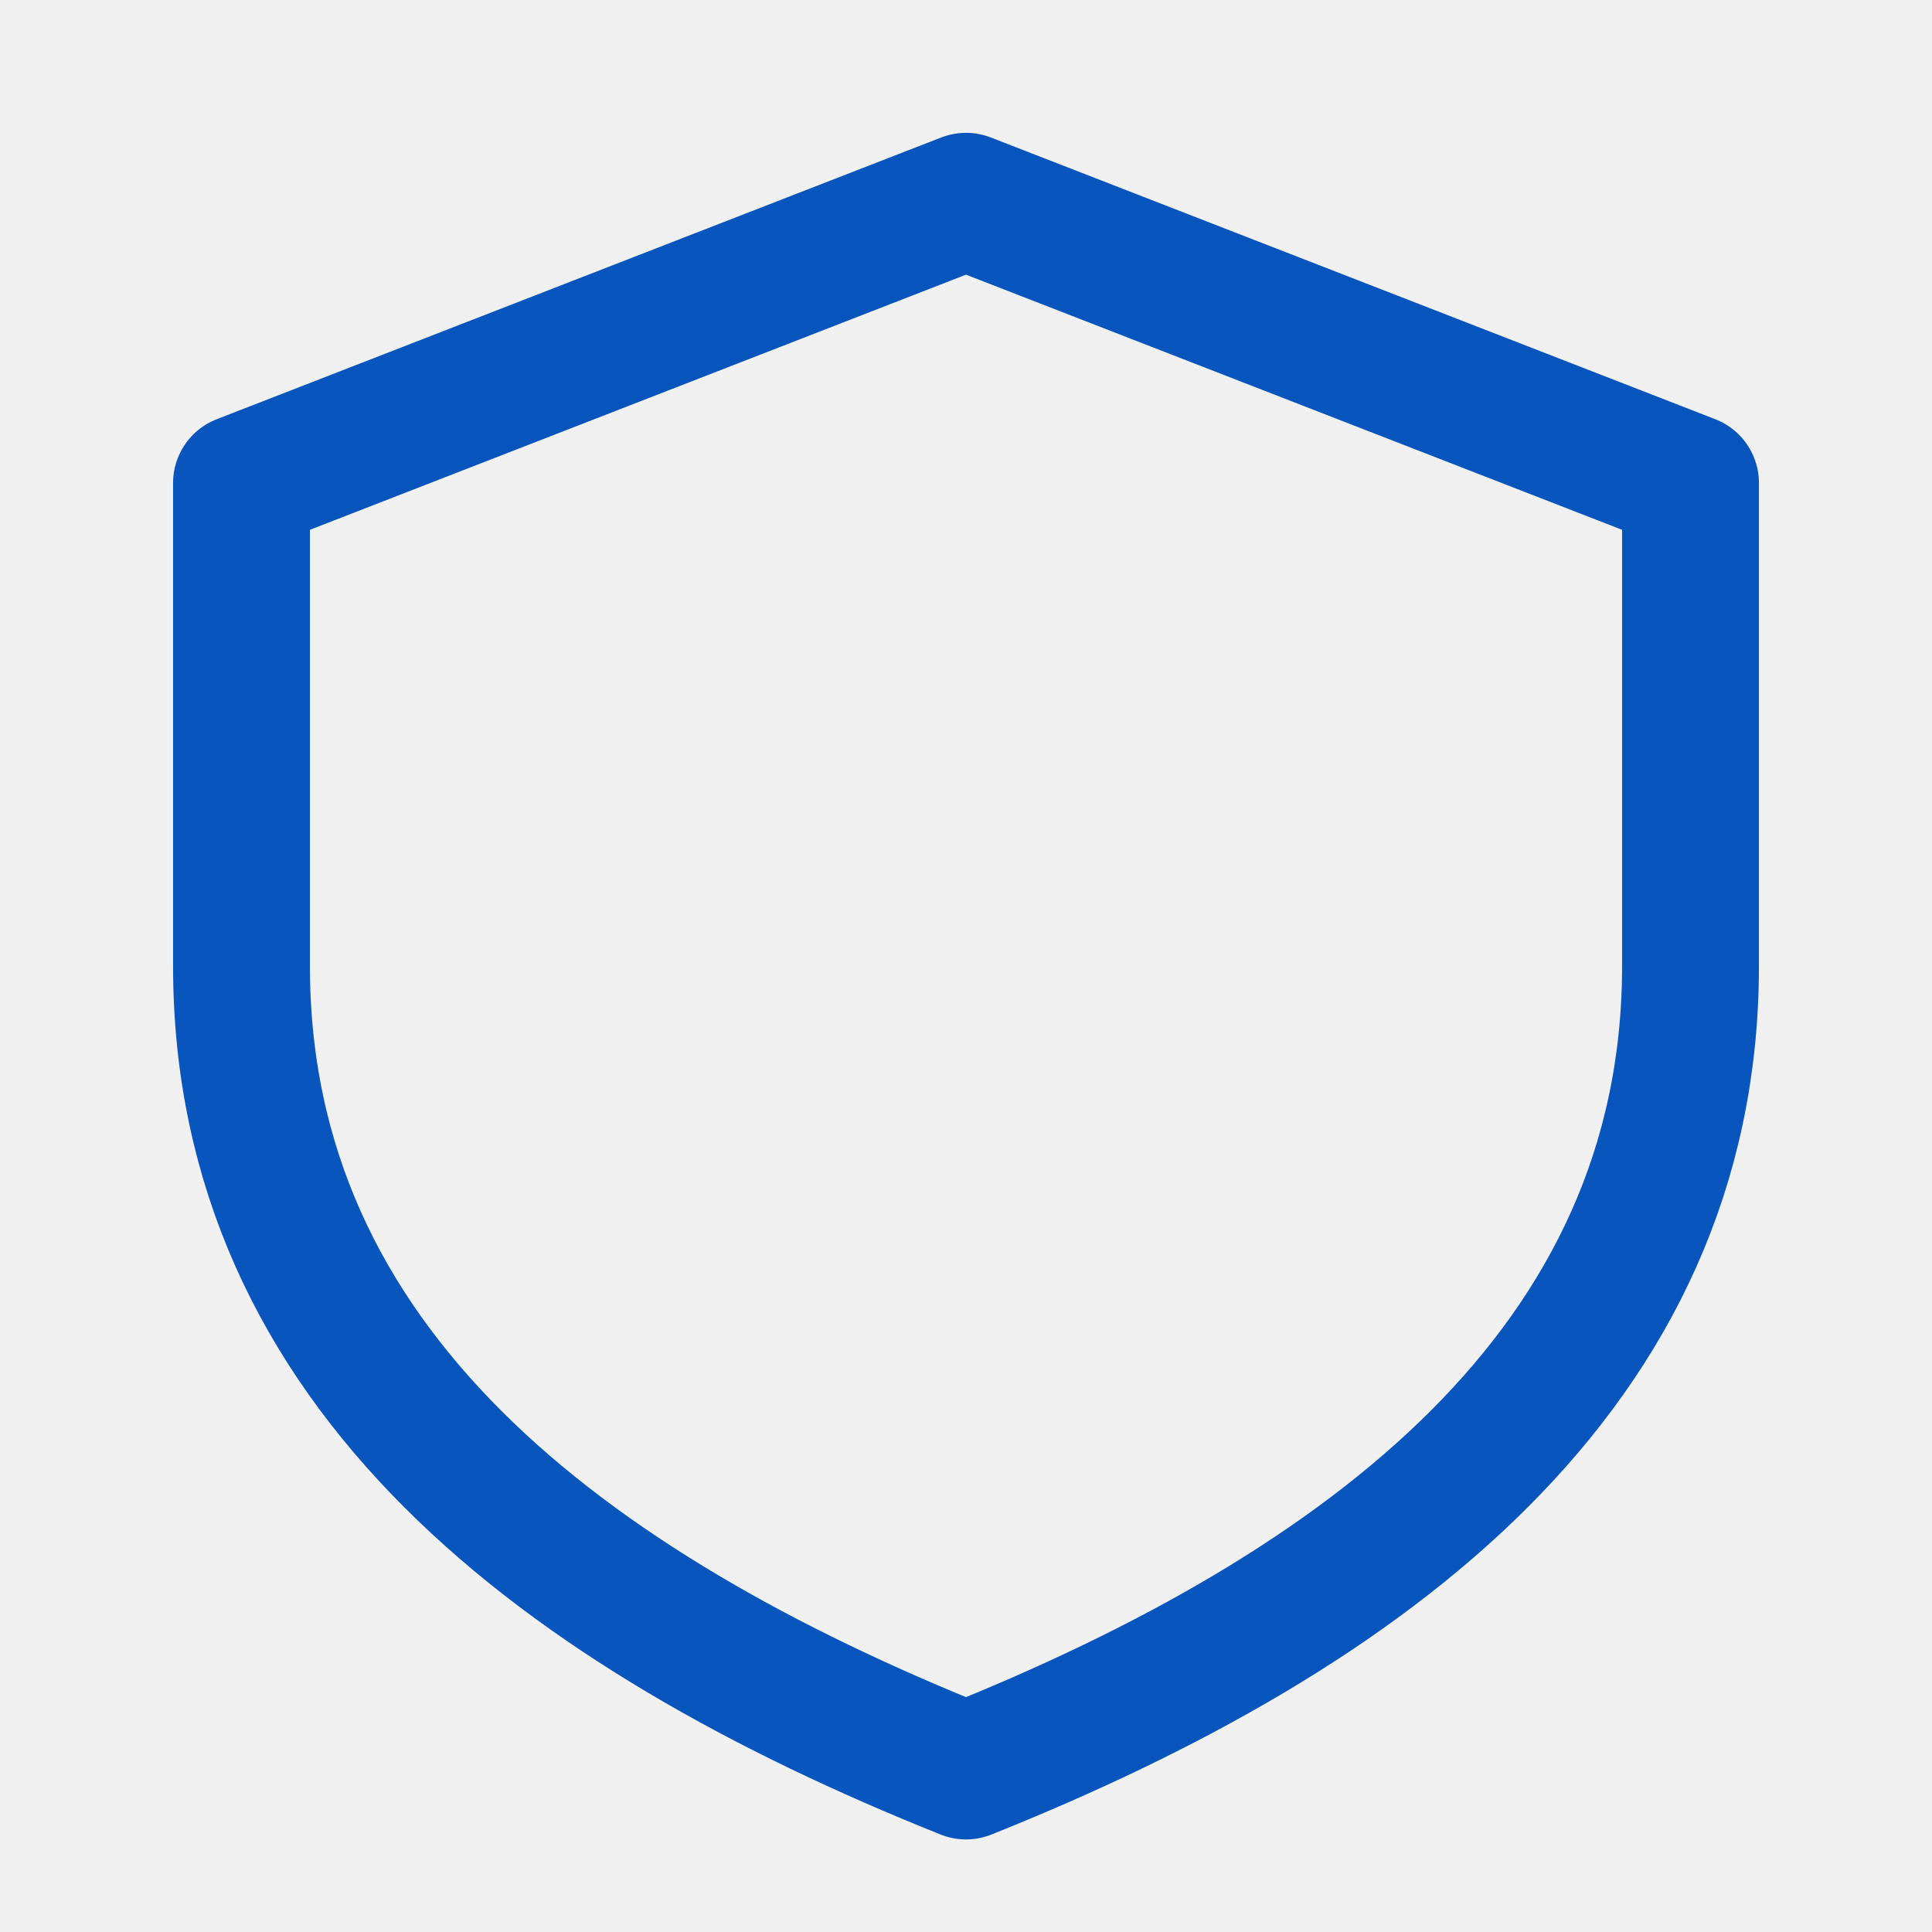
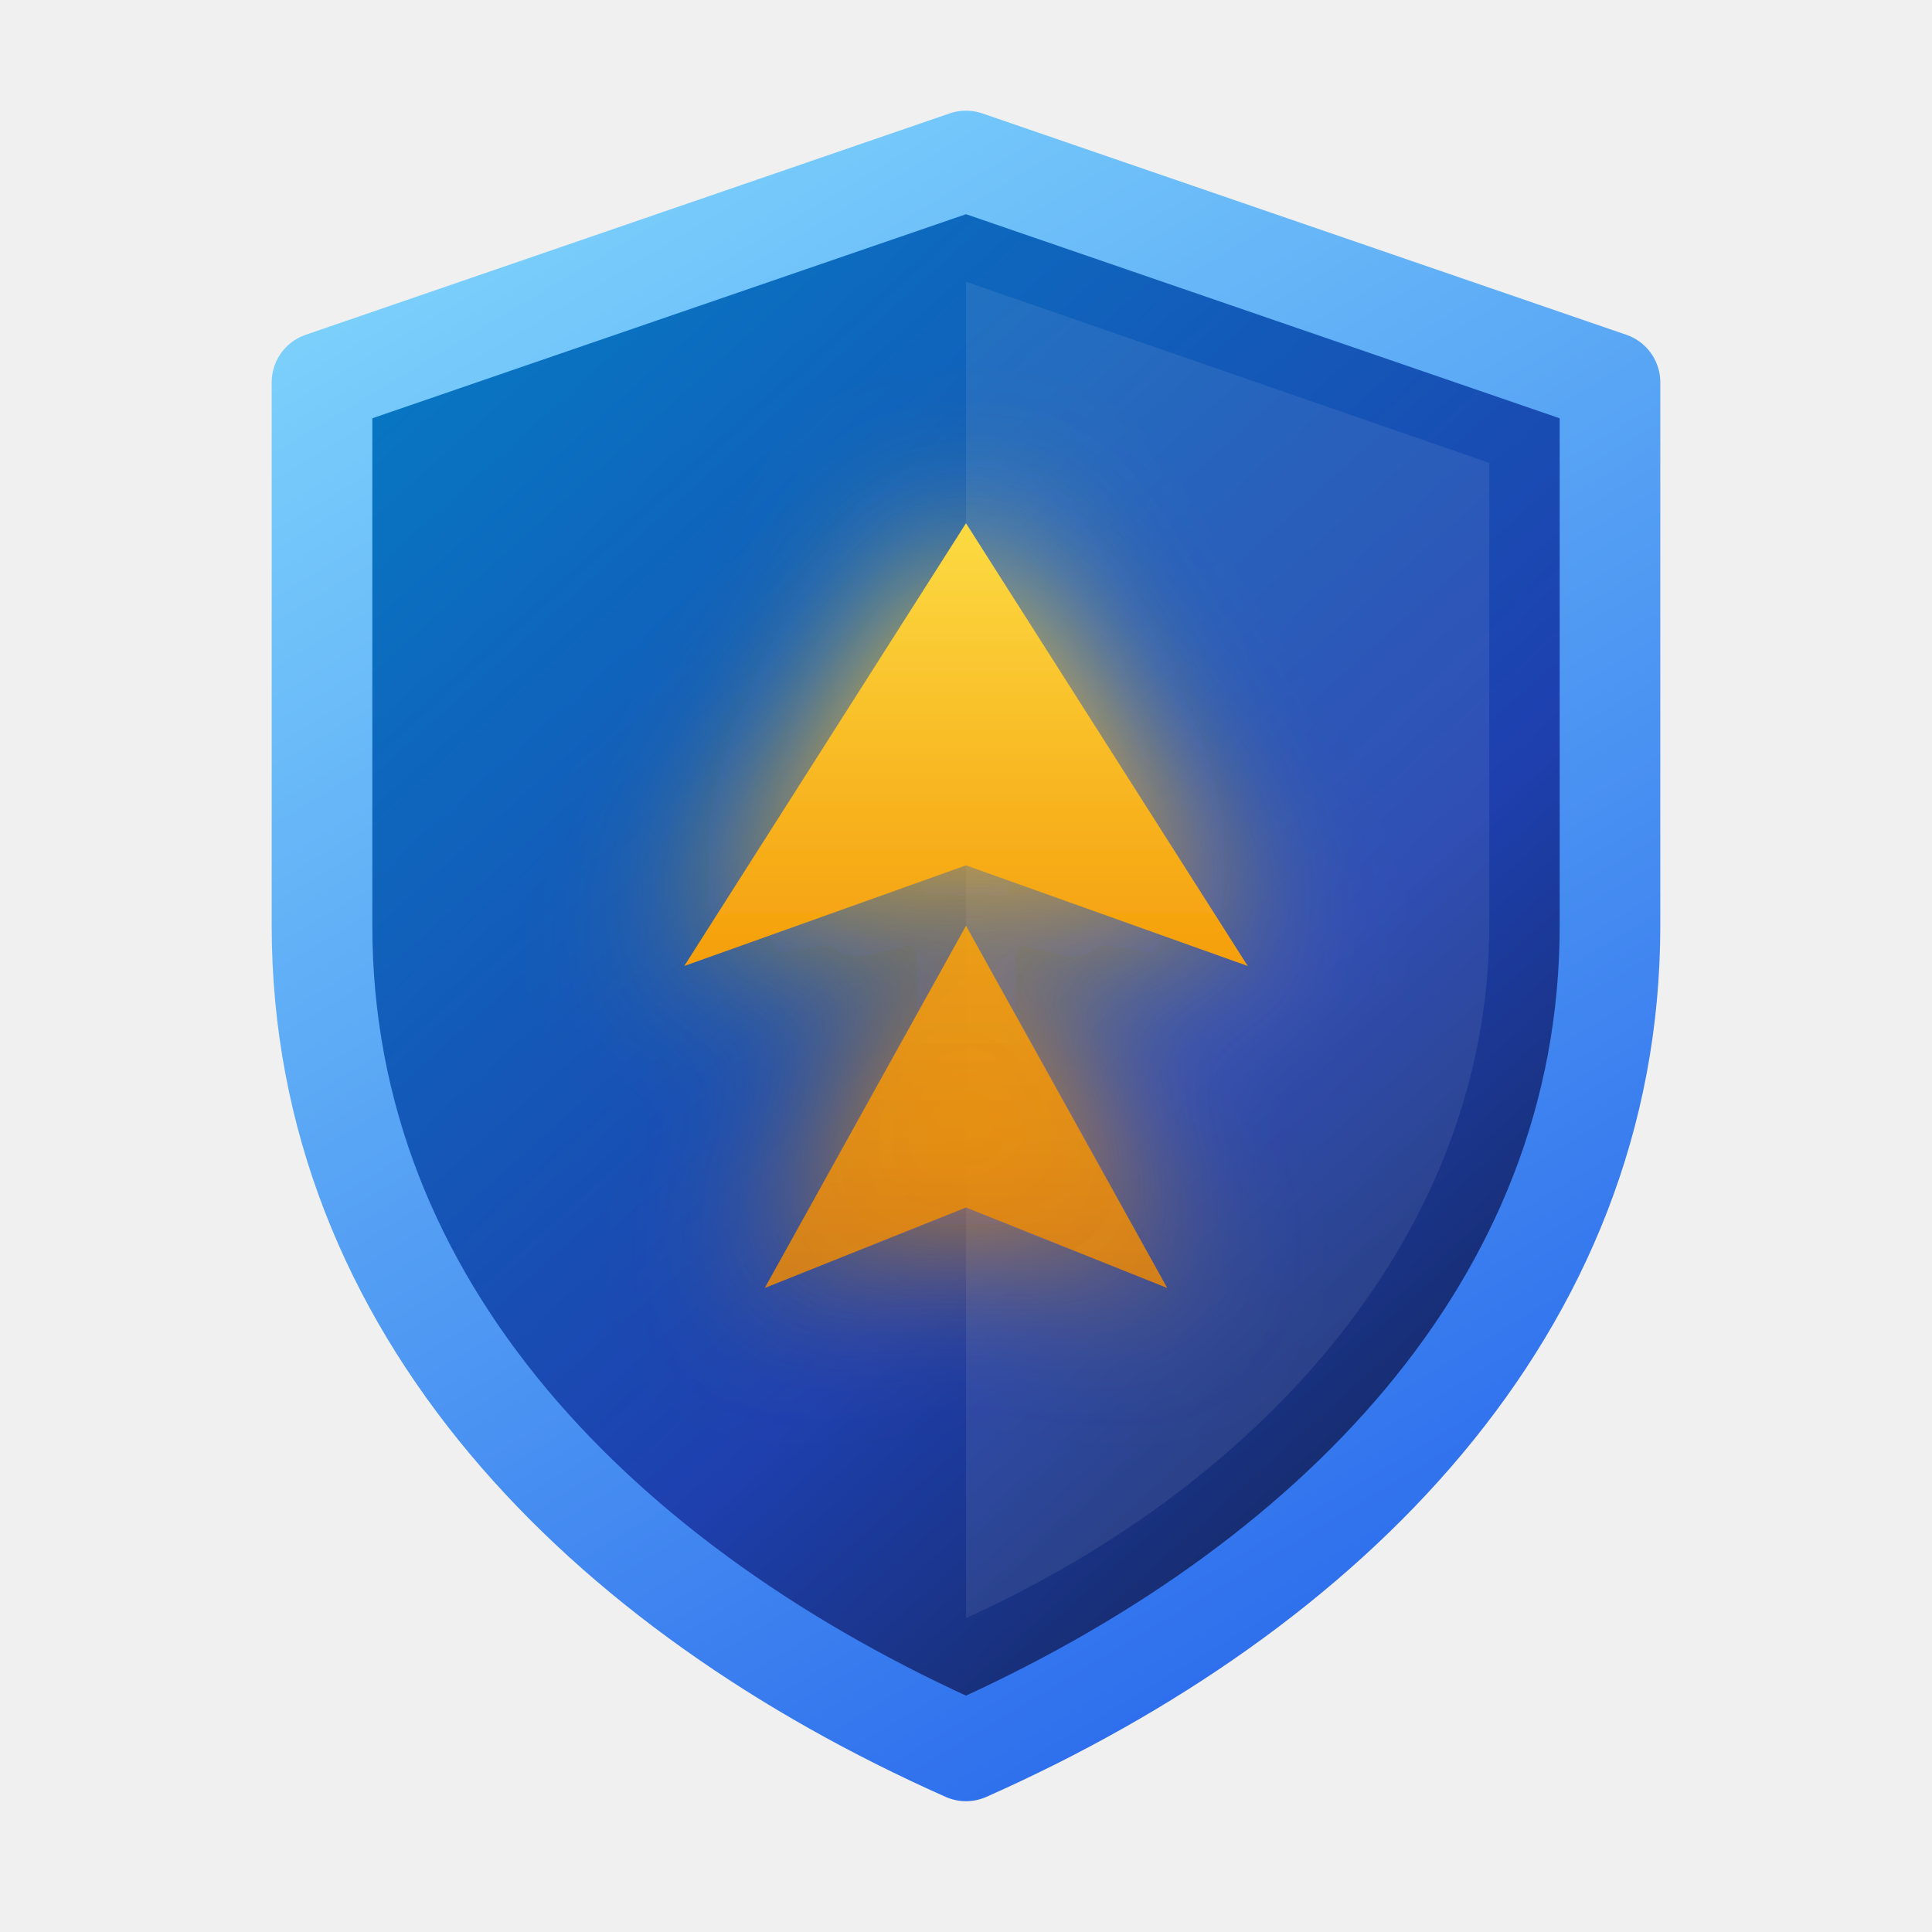
- <svg xmlns="http://www.w3.org/2000/svg" viewBox="0 0 24 24" fill="none" stroke="#0755bd" stroke-width="1.7" stroke-linejoin="round" stroke-linecap="round">
-   <path d="M12 2.5 21 6v6c0 5-4 8-9 10-5-2-9-5-9-10V6Z" />
+ <svg xmlns="http://www.w3.org/2000/svg" viewBox="0 0 48 48" fill="none">
+   <defs>
+     <linearGradient id="zgBg" x1="6" y1="4" x2="42" y2="44" gradientUnits="userSpaceOnUse">
+       <stop offset="0%" stop-color="#0284C7" />
+       <stop offset="60%" stop-color="#1E40AF" />
+       <stop offset="100%" stop-color="#0F172A" />
+     </linearGradient>
+     <linearGradient id="zgGold" x1="24" y1="12" x2="24" y2="36" gradientUnits="userSpaceOnUse">
+       <stop offset="0%" stop-color="#FDE047" />
+       <stop offset="50%" stop-color="#F59E0B" />
+       <stop offset="100%" stop-color="#D97706" />
+     </linearGradient>
+     <linearGradient id="zgBorder" x1="12" y1="4" x2="36" y2="44" gradientUnits="userSpaceOnUse">
+       <stop offset="0%" stop-color="#7DD3FC" />
+       <stop offset="100%" stop-color="#2563EB" />
+     </linearGradient>
+     <filter id="zgGlow" x="0" y="0" width="48" height="48" filterUnits="userSpaceOnUse">
+       <feGaussianBlur stdDeviation="2" result="blur" />
+       <feComposite in="SourceGraphic" in2="blur" operator="over" />
+     </filter>
+   </defs>
+   <path d="M24 4 L40 9.5 V23 C40 32.5 33 39.5 24 43.5 C15 39.5 8 32.5 8 23 V9.5 Z" fill="url(#zgBg)" stroke="url(#zgBorder)" stroke-width="2.5" stroke-linejoin="round" />
+   <path d="M24 7 L37 11.5 V23 C37 30.5 31.5 36.8 24 40.2 V7 Z" fill="#FFFFFF" fill-opacity="0.08" />
+   <g filter="url(#zgGlow)">
+     <path d="M24 13 L31 24 L24 21.5 L17 24 Z" fill="url(#zgGold)" />
+     <path d="M24 23 L29 32 L24 30 L19 32 Z" fill="url(#zgGold)" fill-opacity="0.9" />
+   </g>
</svg>
